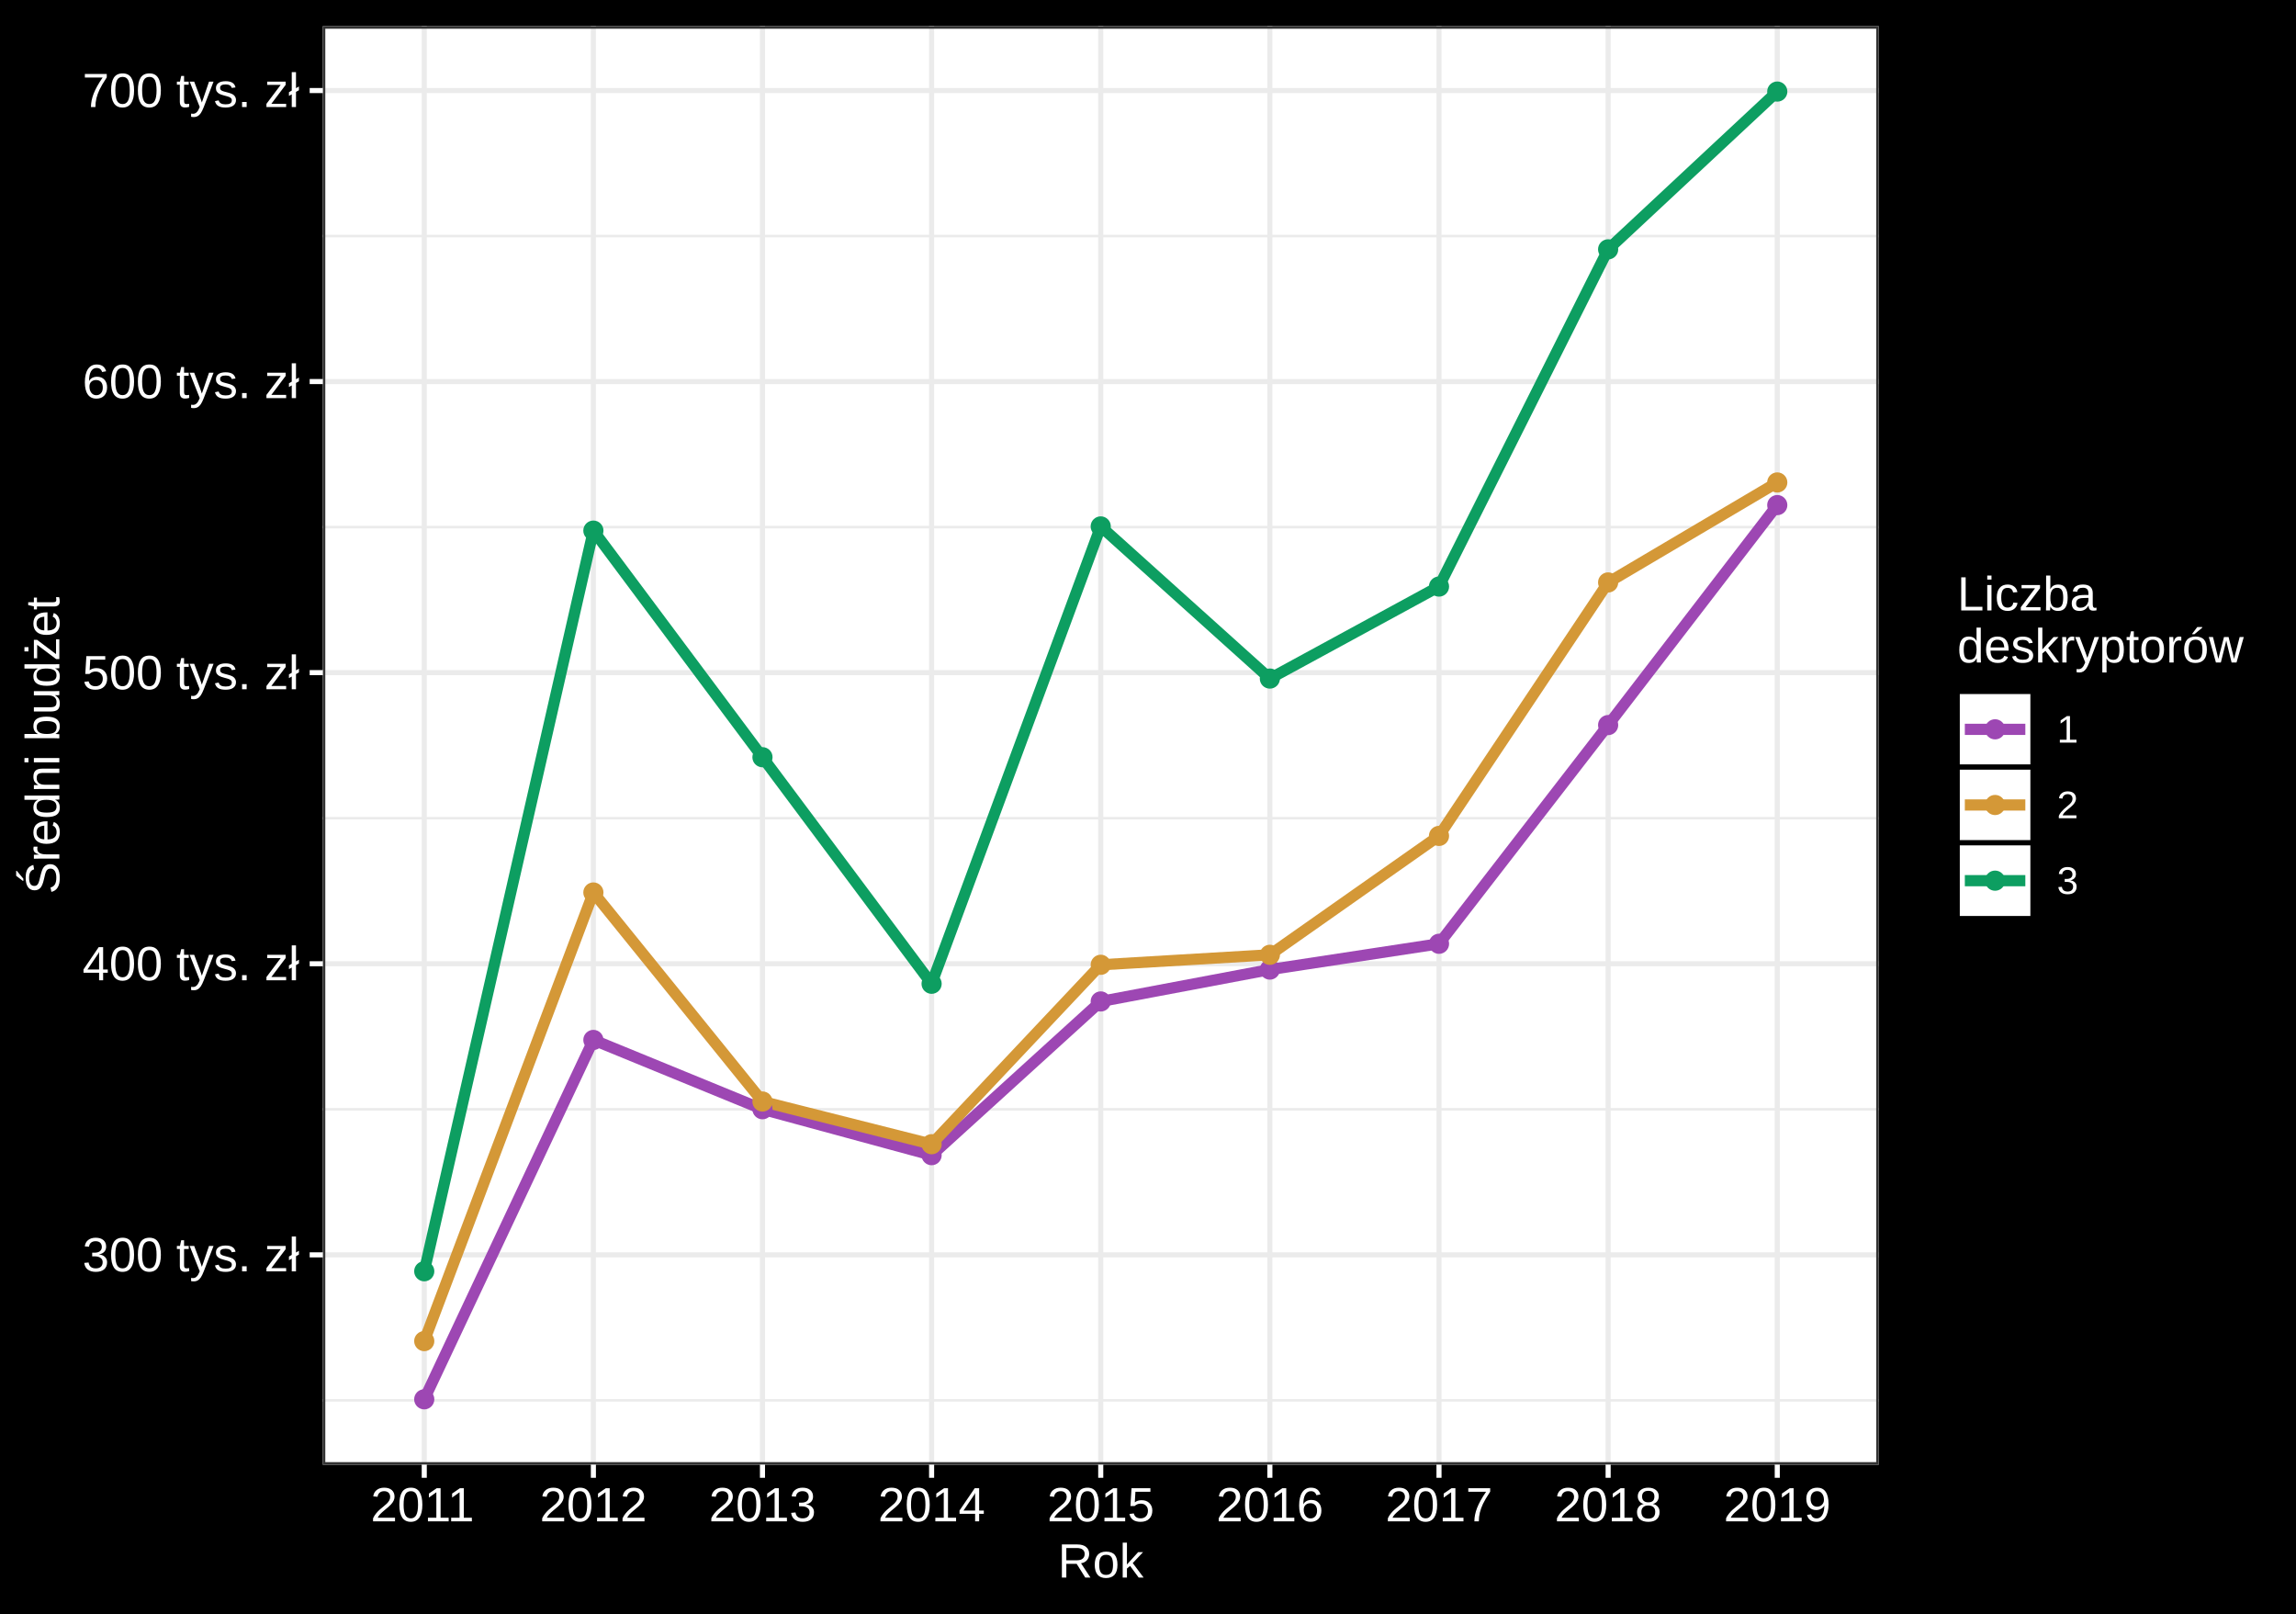
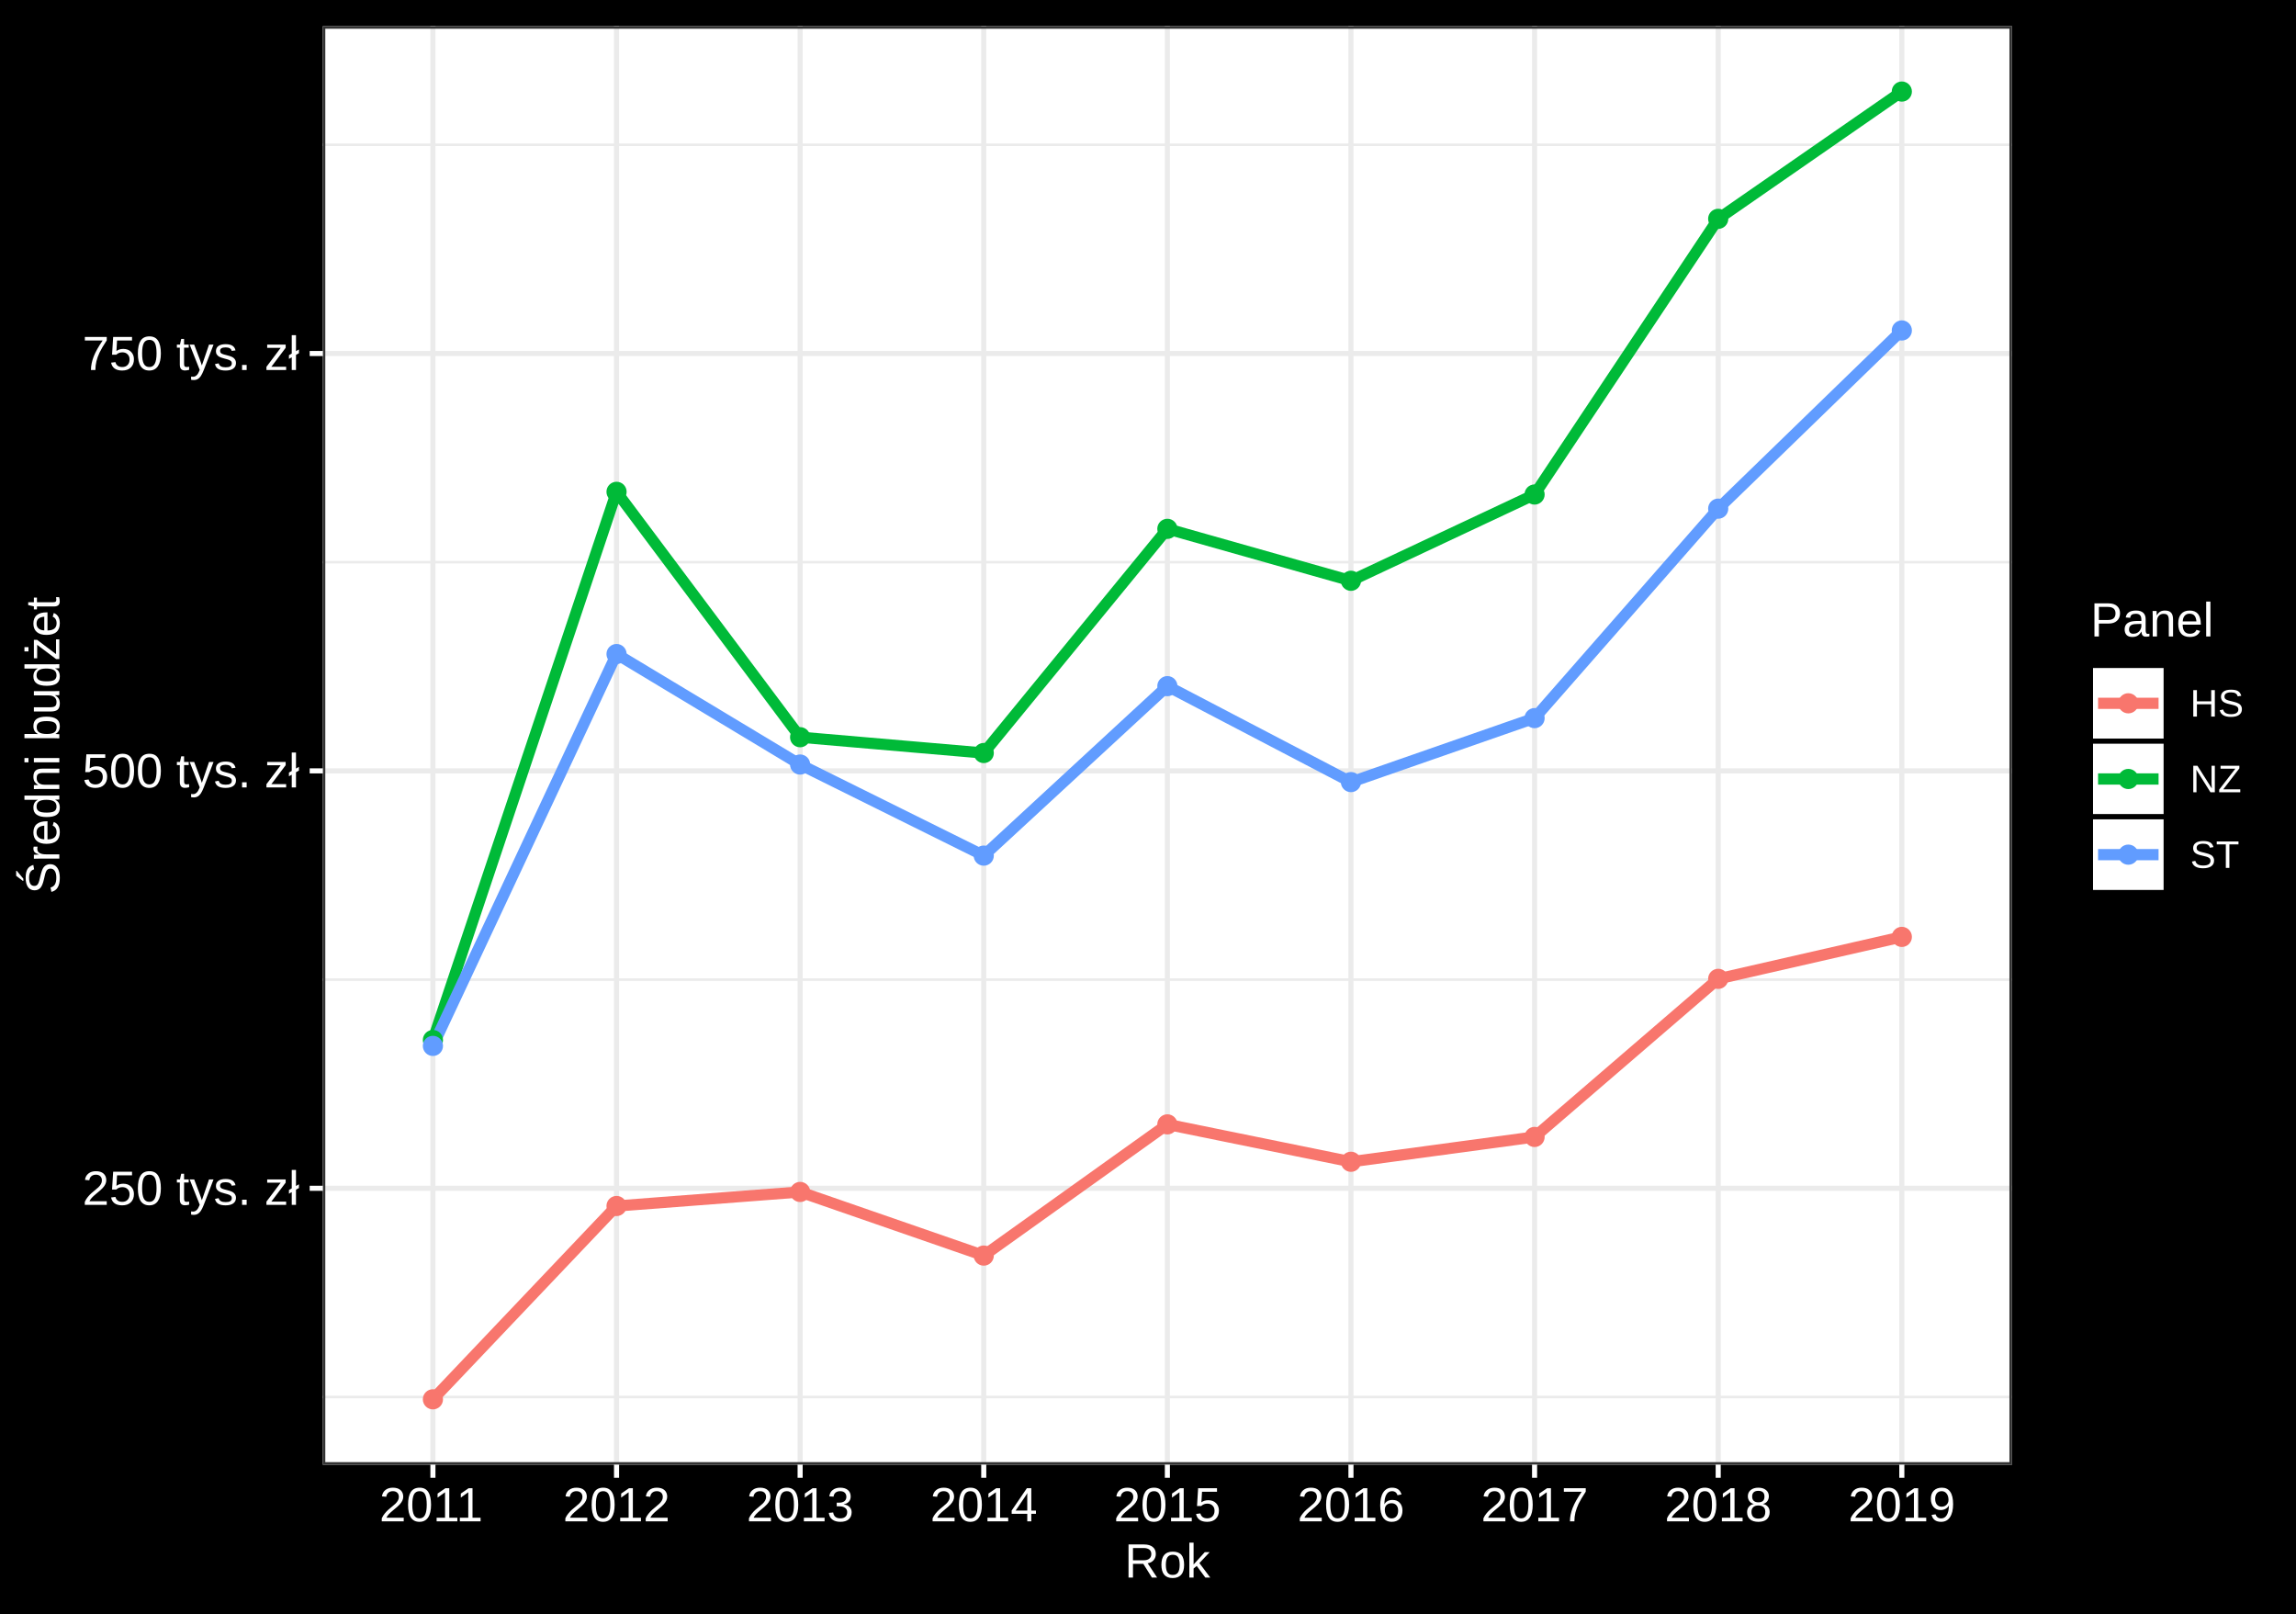
<svg xmlns="http://www.w3.org/2000/svg" viewBox="0 0 524.41 368.50">
  <defs>
    <style type="text/css">
    line, polyline, polygon, path, rect, circle {
      fill: none;
      stroke: #000000;
      stroke-linecap: round;
      stroke-linejoin: round;
      stroke-miterlimit: 10.00;
    }
  </style>
  </defs>
  <rect width="100%" height="100%" style="stroke: none; fill: #FFFFFF;" />
  <rect x="0.00" y="0.00" width="524.41" height="368.50" style="stroke-width: 1.16; fill: #000000;" />
  <defs>
-     <clipPath id="cpNzMuNzJ8NDI5LjExfDMzNC40Nnw1Ljk4">
-       <rect x="73.72" y="5.98" width="355.39" height="328.48" />
+     <clipPath id="cpNzMuNzJ8NDU5LjU0fDMzNC40Nnw1Ljk4">
+       <rect x="73.72" y="5.98" width="385.82" height="328.48" />
    </clipPath>
  </defs>
-   <rect x="73.72" y="5.98" width="355.39" height="328.48" style="stroke-width: 1.16; stroke: none; fill: #FFFFFF;" clip-path="url(#cpNzMuNzJ8NDI5LjExfDMzNC40Nnw1Ljk4)" />
-   <polyline points="73.72,319.77 429.11,319.77 " style="stroke-width: 0.58; stroke: #EBEBEB; stroke-linecap: butt;" clip-path="url(#cpNzMuNzJ8NDI5LjExfDMzNC40Nnw1Ljk4)" />
-   <polyline points="73.72,253.30 429.11,253.30 " style="stroke-width: 0.58; stroke: #EBEBEB; stroke-linecap: butt;" clip-path="url(#cpNzMuNzJ8NDI5LjExfDMzNC40Nnw1Ljk4)" />
-   <polyline points="73.72,186.84 429.11,186.84 " style="stroke-width: 0.58; stroke: #EBEBEB; stroke-linecap: butt;" clip-path="url(#cpNzMuNzJ8NDI5LjExfDMzNC40Nnw1Ljk4)" />
-   <polyline points="73.72,120.37 429.11,120.37 " style="stroke-width: 0.58; stroke: #EBEBEB; stroke-linecap: butt;" clip-path="url(#cpNzMuNzJ8NDI5LjExfDMzNC40Nnw1Ljk4)" />
-   <polyline points="73.72,53.90 429.11,53.90 " style="stroke-width: 0.58; stroke: #EBEBEB; stroke-linecap: butt;" clip-path="url(#cpNzMuNzJ8NDI5LjExfDMzNC40Nnw1Ljk4)" />
-   <polyline points="73.72,286.54 429.11,286.54 " style="stroke-width: 1.16; stroke: #EBEBEB; stroke-linecap: butt;" clip-path="url(#cpNzMuNzJ8NDI5LjExfDMzNC40Nnw1Ljk4)" />
-   <polyline points="73.72,220.07 429.11,220.07 " style="stroke-width: 1.16; stroke: #EBEBEB; stroke-linecap: butt;" clip-path="url(#cpNzMuNzJ8NDI5LjExfDMzNC40Nnw1Ljk4)" />
-   <polyline points="73.72,153.60 429.11,153.60 " style="stroke-width: 1.16; stroke: #EBEBEB; stroke-linecap: butt;" clip-path="url(#cpNzMuNzJ8NDI5LjExfDMzNC40Nnw1Ljk4)" />
-   <polyline points="73.72,87.13 429.11,87.13 " style="stroke-width: 1.16; stroke: #EBEBEB; stroke-linecap: butt;" clip-path="url(#cpNzMuNzJ8NDI5LjExfDMzNC40Nnw1Ljk4)" />
-   <polyline points="73.72,20.67 429.11,20.67 " style="stroke-width: 1.16; stroke: #EBEBEB; stroke-linecap: butt;" clip-path="url(#cpNzMuNzJ8NDI5LjExfDMzNC40Nnw1Ljk4)" />
-   <polyline points="96.90,334.46 96.90,5.98 " style="stroke-width: 1.16; stroke: #EBEBEB; stroke-linecap: butt;" clip-path="url(#cpNzMuNzJ8NDI5LjExfDMzNC40Nnw1Ljk4)" />
-   <polyline points="135.53,334.46 135.53,5.98 " style="stroke-width: 1.16; stroke: #EBEBEB; stroke-linecap: butt;" clip-path="url(#cpNzMuNzJ8NDI5LjExfDMzNC40Nnw1Ljk4)" />
-   <polyline points="174.15,334.46 174.15,5.98 " style="stroke-width: 1.16; stroke: #EBEBEB; stroke-linecap: butt;" clip-path="url(#cpNzMuNzJ8NDI5LjExfDMzNC40Nnw1Ljk4)" />
-   <polyline points="212.78,334.46 212.78,5.98 " style="stroke-width: 1.16; stroke: #EBEBEB; stroke-linecap: butt;" clip-path="url(#cpNzMuNzJ8NDI5LjExfDMzNC40Nnw1Ljk4)" />
-   <polyline points="251.41,334.46 251.41,5.98 " style="stroke-width: 1.16; stroke: #EBEBEB; stroke-linecap: butt;" clip-path="url(#cpNzMuNzJ8NDI5LjExfDMzNC40Nnw1Ljk4)" />
-   <polyline points="290.04,334.46 290.04,5.98 " style="stroke-width: 1.16; stroke: #EBEBEB; stroke-linecap: butt;" clip-path="url(#cpNzMuNzJ8NDI5LjExfDMzNC40Nnw1Ljk4)" />
-   <polyline points="328.67,334.46 328.67,5.98 " style="stroke-width: 1.16; stroke: #EBEBEB; stroke-linecap: butt;" clip-path="url(#cpNzMuNzJ8NDI5LjExfDMzNC40Nnw1Ljk4)" />
-   <polyline points="367.30,334.46 367.30,5.98 " style="stroke-width: 1.16; stroke: #EBEBEB; stroke-linecap: butt;" clip-path="url(#cpNzMuNzJ8NDI5LjExfDMzNC40Nnw1Ljk4)" />
-   <polyline points="405.93,334.46 405.93,5.98 " style="stroke-width: 1.16; stroke: #EBEBEB; stroke-linecap: butt;" clip-path="url(#cpNzMuNzJ8NDI5LjExfDMzNC40Nnw1Ljk4)" />
-   <polyline points="96.90,319.53 135.53,237.47 174.15,253.29 212.78,263.78 251.41,228.68 290.04,221.40 328.67,215.51 367.30,165.57 405.93,115.34 " style="stroke-width: 2.56; stroke: #9D47B3; stroke-linecap: butt;" clip-path="url(#cpNzMuNzJ8NDI5LjExfDMzNC40Nnw1Ljk4)" />
-   <polyline points="96.90,306.24 135.53,203.80 174.15,251.53 212.78,261.28 251.41,220.31 290.04,218.03 328.67,190.88 367.30,133.00 405.93,110.17 " style="stroke-width: 2.56; stroke: #D49837; stroke-linecap: butt;" clip-path="url(#cpNzMuNzJ8NDI5LjExfDMzNC40Nnw1Ljk4)" />
-   <polyline points="96.90,290.29 135.53,121.17 174.15,172.91 212.78,224.64 251.41,120.21 290.04,154.95 328.67,133.94 367.30,56.94 405.93,20.91 " style="stroke-width: 2.56; stroke: #0D9E61; stroke-linecap: butt;" clip-path="url(#cpNzMuNzJ8NDI5LjExfDMzNC40Nnw1Ljk4)" />
-   <circle cx="96.90" cy="319.53" r="1.95" style="stroke-width: 0.71; stroke: #9D47B3; fill: #9D47B3;" clip-path="url(#cpNzMuNzJ8NDI5LjExfDMzNC40Nnw1Ljk4)" />
-   <circle cx="96.90" cy="306.24" r="1.95" style="stroke-width: 0.71; stroke: #D49837; fill: #D49837;" clip-path="url(#cpNzMuNzJ8NDI5LjExfDMzNC40Nnw1Ljk4)" />
-   <circle cx="96.90" cy="290.29" r="1.95" style="stroke-width: 0.71; stroke: #0D9E61; fill: #0D9E61;" clip-path="url(#cpNzMuNzJ8NDI5LjExfDMzNC40Nnw1Ljk4)" />
-   <circle cx="135.53" cy="237.47" r="1.95" style="stroke-width: 0.71; stroke: #9D47B3; fill: #9D47B3;" clip-path="url(#cpNzMuNzJ8NDI5LjExfDMzNC40Nnw1Ljk4)" />
-   <circle cx="135.53" cy="203.80" r="1.95" style="stroke-width: 0.71; stroke: #D49837; fill: #D49837;" clip-path="url(#cpNzMuNzJ8NDI5LjExfDMzNC40Nnw1Ljk4)" />
-   <circle cx="135.53" cy="121.17" r="1.95" style="stroke-width: 0.71; stroke: #0D9E61; fill: #0D9E61;" clip-path="url(#cpNzMuNzJ8NDI5LjExfDMzNC40Nnw1Ljk4)" />
-   <circle cx="174.15" cy="253.29" r="1.95" style="stroke-width: 0.71; stroke: #9D47B3; fill: #9D47B3;" clip-path="url(#cpNzMuNzJ8NDI5LjExfDMzNC40Nnw1Ljk4)" />
-   <circle cx="174.15" cy="251.53" r="1.95" style="stroke-width: 0.71; stroke: #D49837; fill: #D49837;" clip-path="url(#cpNzMuNzJ8NDI5LjExfDMzNC40Nnw1Ljk4)" />
-   <circle cx="174.15" cy="172.91" r="1.95" style="stroke-width: 0.71; stroke: #0D9E61; fill: #0D9E61;" clip-path="url(#cpNzMuNzJ8NDI5LjExfDMzNC40Nnw1Ljk4)" />
-   <circle cx="212.78" cy="263.78" r="1.95" style="stroke-width: 0.71; stroke: #9D47B3; fill: #9D47B3;" clip-path="url(#cpNzMuNzJ8NDI5LjExfDMzNC40Nnw1Ljk4)" />
-   <circle cx="212.78" cy="261.28" r="1.95" style="stroke-width: 0.71; stroke: #D49837; fill: #D49837;" clip-path="url(#cpNzMuNzJ8NDI5LjExfDMzNC40Nnw1Ljk4)" />
-   <circle cx="212.78" cy="224.64" r="1.95" style="stroke-width: 0.71; stroke: #0D9E61; fill: #0D9E61;" clip-path="url(#cpNzMuNzJ8NDI5LjExfDMzNC40Nnw1Ljk4)" />
-   <circle cx="251.41" cy="228.68" r="1.95" style="stroke-width: 0.71; stroke: #9D47B3; fill: #9D47B3;" clip-path="url(#cpNzMuNzJ8NDI5LjExfDMzNC40Nnw1Ljk4)" />
-   <circle cx="251.41" cy="220.31" r="1.95" style="stroke-width: 0.71; stroke: #D49837; fill: #D49837;" clip-path="url(#cpNzMuNzJ8NDI5LjExfDMzNC40Nnw1Ljk4)" />
-   <circle cx="251.41" cy="120.21" r="1.95" style="stroke-width: 0.71; stroke: #0D9E61; fill: #0D9E61;" clip-path="url(#cpNzMuNzJ8NDI5LjExfDMzNC40Nnw1Ljk4)" />
-   <circle cx="290.04" cy="221.40" r="1.95" style="stroke-width: 0.71; stroke: #9D47B3; fill: #9D47B3;" clip-path="url(#cpNzMuNzJ8NDI5LjExfDMzNC40Nnw1Ljk4)" />
-   <circle cx="290.04" cy="218.03" r="1.95" style="stroke-width: 0.71; stroke: #D49837; fill: #D49837;" clip-path="url(#cpNzMuNzJ8NDI5LjExfDMzNC40Nnw1Ljk4)" />
-   <circle cx="290.04" cy="154.95" r="1.95" style="stroke-width: 0.71; stroke: #0D9E61; fill: #0D9E61;" clip-path="url(#cpNzMuNzJ8NDI5LjExfDMzNC40Nnw1Ljk4)" />
-   <circle cx="328.67" cy="215.51" r="1.95" style="stroke-width: 0.71; stroke: #9D47B3; fill: #9D47B3;" clip-path="url(#cpNzMuNzJ8NDI5LjExfDMzNC40Nnw1Ljk4)" />
-   <circle cx="328.67" cy="190.88" r="1.95" style="stroke-width: 0.71; stroke: #D49837; fill: #D49837;" clip-path="url(#cpNzMuNzJ8NDI5LjExfDMzNC40Nnw1Ljk4)" />
-   <circle cx="328.67" cy="133.94" r="1.95" style="stroke-width: 0.71; stroke: #0D9E61; fill: #0D9E61;" clip-path="url(#cpNzMuNzJ8NDI5LjExfDMzNC40Nnw1Ljk4)" />
-   <circle cx="367.30" cy="165.57" r="1.95" style="stroke-width: 0.71; stroke: #9D47B3; fill: #9D47B3;" clip-path="url(#cpNzMuNzJ8NDI5LjExfDMzNC40Nnw1Ljk4)" />
-   <circle cx="367.30" cy="133.00" r="1.95" style="stroke-width: 0.71; stroke: #D49837; fill: #D49837;" clip-path="url(#cpNzMuNzJ8NDI5LjExfDMzNC40Nnw1Ljk4)" />
-   <circle cx="367.30" cy="56.94" r="1.95" style="stroke-width: 0.71; stroke: #0D9E61; fill: #0D9E61;" clip-path="url(#cpNzMuNzJ8NDI5LjExfDMzNC40Nnw1Ljk4)" />
-   <circle cx="405.93" cy="115.34" r="1.95" style="stroke-width: 0.71; stroke: #9D47B3; fill: #9D47B3;" clip-path="url(#cpNzMuNzJ8NDI5LjExfDMzNC40Nnw1Ljk4)" />
-   <circle cx="405.93" cy="110.17" r="1.95" style="stroke-width: 0.71; stroke: #D49837; fill: #D49837;" clip-path="url(#cpNzMuNzJ8NDI5LjExfDMzNC40Nnw1Ljk4)" />
-   <circle cx="405.93" cy="20.91" r="1.95" style="stroke-width: 0.71; stroke: #0D9E61; fill: #0D9E61;" clip-path="url(#cpNzMuNzJ8NDI5LjExfDMzNC40Nnw1Ljk4)" />
-   <rect x="73.72" y="5.98" width="355.39" height="328.48" style="stroke-width: 1.16; stroke: #333333;" clip-path="url(#cpNzMuNzJ8NDI5LjExfDMzNC40Nnw1Ljk4)" />
+   <rect x="73.72" y="5.98" width="385.82" height="328.48" style="stroke-width: 1.16; stroke: none; fill: #FFFFFF;" clip-path="url(#cpNzMuNzJ8NDU5LjU0fDMzNC40Nnw1Ljk4)" />
+   <polyline points="73.72,319.00 459.54,319.00 " style="stroke-width: 0.58; stroke: #EBEBEB; stroke-linecap: butt;" clip-path="url(#cpNzMuNzJ8NDU5LjU0fDMzNC40Nnw1Ljk4)" />
+   <polyline points="73.72,223.69 459.54,223.69 " style="stroke-width: 0.58; stroke: #EBEBEB; stroke-linecap: butt;" clip-path="url(#cpNzMuNzJ8NDU5LjU0fDMzNC40Nnw1Ljk4)" />
+   <polyline points="73.72,128.37 459.54,128.37 " style="stroke-width: 0.58; stroke: #EBEBEB; stroke-linecap: butt;" clip-path="url(#cpNzMuNzJ8NDU5LjU0fDMzNC40Nnw1Ljk4)" />
+   <polyline points="73.72,33.06 459.54,33.06 " style="stroke-width: 0.58; stroke: #EBEBEB; stroke-linecap: butt;" clip-path="url(#cpNzMuNzJ8NDU5LjU0fDMzNC40Nnw1Ljk4)" />
+   <polyline points="73.72,271.34 459.54,271.34 " style="stroke-width: 1.16; stroke: #EBEBEB; stroke-linecap: butt;" clip-path="url(#cpNzMuNzJ8NDU5LjU0fDMzNC40Nnw1Ljk4)" />
+   <polyline points="73.72,176.03 459.54,176.03 " style="stroke-width: 1.16; stroke: #EBEBEB; stroke-linecap: butt;" clip-path="url(#cpNzMuNzJ8NDU5LjU0fDMzNC40Nnw1Ljk4)" />
+   <polyline points="73.72,80.72 459.54,80.72 " style="stroke-width: 1.16; stroke: #EBEBEB; stroke-linecap: butt;" clip-path="url(#cpNzMuNzJ8NDU5LjU0fDMzNC40Nnw1Ljk4)" />
+   <polyline points="98.88,334.46 98.88,5.98 " style="stroke-width: 1.16; stroke: #EBEBEB; stroke-linecap: butt;" clip-path="url(#cpNzMuNzJ8NDU5LjU0fDMzNC40Nnw1Ljk4)" />
+   <polyline points="140.82,334.46 140.82,5.98 " style="stroke-width: 1.16; stroke: #EBEBEB; stroke-linecap: butt;" clip-path="url(#cpNzMuNzJ8NDU5LjU0fDMzNC40Nnw1Ljk4)" />
+   <polyline points="182.75,334.46 182.75,5.98 " style="stroke-width: 1.16; stroke: #EBEBEB; stroke-linecap: butt;" clip-path="url(#cpNzMuNzJ8NDU5LjU0fDMzNC40Nnw1Ljk4)" />
+   <polyline points="224.69,334.46 224.69,5.98 " style="stroke-width: 1.16; stroke: #EBEBEB; stroke-linecap: butt;" clip-path="url(#cpNzMuNzJ8NDU5LjU0fDMzNC40Nnw1Ljk4)" />
+   <polyline points="266.63,334.46 266.63,5.98 " style="stroke-width: 1.16; stroke: #EBEBEB; stroke-linecap: butt;" clip-path="url(#cpNzMuNzJ8NDU5LjU0fDMzNC40Nnw1Ljk4)" />
+   <polyline points="308.56,334.46 308.56,5.98 " style="stroke-width: 1.16; stroke: #EBEBEB; stroke-linecap: butt;" clip-path="url(#cpNzMuNzJ8NDU5LjU0fDMzNC40Nnw1Ljk4)" />
+   <polyline points="350.50,334.46 350.50,5.98 " style="stroke-width: 1.16; stroke: #EBEBEB; stroke-linecap: butt;" clip-path="url(#cpNzMuNzJ8NDU5LjU0fDMzNC40Nnw1Ljk4)" />
+   <polyline points="392.44,334.46 392.44,5.98 " style="stroke-width: 1.16; stroke: #EBEBEB; stroke-linecap: butt;" clip-path="url(#cpNzMuNzJ8NDU5LjU0fDMzNC40Nnw1Ljk4)" />
+   <polyline points="434.38,334.46 434.38,5.98 " style="stroke-width: 1.16; stroke: #EBEBEB; stroke-linecap: butt;" clip-path="url(#cpNzMuNzJ8NDU5LjU0fDMzNC40Nnw1Ljk4)" />
+   <polyline points="98.88,319.53 140.82,275.39 182.75,272.18 224.69,286.71 266.63,256.75 308.56,265.29 350.50,259.62 392.44,223.52 434.38,213.94 " style="stroke-width: 2.56; stroke: #F8766D; stroke-linecap: butt;" clip-path="url(#cpNzMuNzJ8NDU5LjU0fDMzNC40Nnw1Ljk4)" />
+   <polyline points="98.88,237.49 140.82,112.31 182.75,168.34 224.69,171.95 266.63,120.76 308.56,132.62 350.50,112.92 392.44,49.97 434.38,20.91 " style="stroke-width: 2.56; stroke: #00BA38; stroke-linecap: butt;" clip-path="url(#cpNzMuNzJ8NDU5LjU0fDMzNC40Nnw1Ljk4)" />
+   <polyline points="98.88,238.83 140.82,149.35 182.75,174.58 224.69,195.38 266.63,156.68 308.56,178.59 350.50,163.98 392.44,116.15 434.38,75.46 " style="stroke-width: 2.56; stroke: #619CFF; stroke-linecap: butt;" clip-path="url(#cpNzMuNzJ8NDU5LjU0fDMzNC40Nnw1Ljk4)" />
+   <circle cx="98.88" cy="319.53" r="1.95" style="stroke-width: 0.71; stroke: #F8766D; fill: #F8766D;" clip-path="url(#cpNzMuNzJ8NDU5LjU0fDMzNC40Nnw1Ljk4)" />
+   <circle cx="140.82" cy="275.39" r="1.95" style="stroke-width: 0.71; stroke: #F8766D; fill: #F8766D;" clip-path="url(#cpNzMuNzJ8NDU5LjU0fDMzNC40Nnw1Ljk4)" />
+   <circle cx="182.75" cy="272.18" r="1.95" style="stroke-width: 0.71; stroke: #F8766D; fill: #F8766D;" clip-path="url(#cpNzMuNzJ8NDU5LjU0fDMzNC40Nnw1Ljk4)" />
+   <circle cx="224.69" cy="286.71" r="1.95" style="stroke-width: 0.71; stroke: #F8766D; fill: #F8766D;" clip-path="url(#cpNzMuNzJ8NDU5LjU0fDMzNC40Nnw1Ljk4)" />
+   <circle cx="266.63" cy="256.75" r="1.95" style="stroke-width: 0.71; stroke: #F8766D; fill: #F8766D;" clip-path="url(#cpNzMuNzJ8NDU5LjU0fDMzNC40Nnw1Ljk4)" />
+   <circle cx="308.56" cy="265.29" r="1.95" style="stroke-width: 0.71; stroke: #F8766D; fill: #F8766D;" clip-path="url(#cpNzMuNzJ8NDU5LjU0fDMzNC40Nnw1Ljk4)" />
+   <circle cx="350.50" cy="259.62" r="1.95" style="stroke-width: 0.71; stroke: #F8766D; fill: #F8766D;" clip-path="url(#cpNzMuNzJ8NDU5LjU0fDMzNC40Nnw1Ljk4)" />
+   <circle cx="392.44" cy="223.52" r="1.95" style="stroke-width: 0.71; stroke: #F8766D; fill: #F8766D;" clip-path="url(#cpNzMuNzJ8NDU5LjU0fDMzNC40Nnw1Ljk4)" />
+   <circle cx="434.38" cy="213.94" r="1.95" style="stroke-width: 0.71; stroke: #F8766D; fill: #F8766D;" clip-path="url(#cpNzMuNzJ8NDU5LjU0fDMzNC40Nnw1Ljk4)" />
+   <circle cx="98.88" cy="237.49" r="1.95" style="stroke-width: 0.71; stroke: #00BA38; fill: #00BA38;" clip-path="url(#cpNzMuNzJ8NDU5LjU0fDMzNC40Nnw1Ljk4)" />
+   <circle cx="140.82" cy="112.31" r="1.95" style="stroke-width: 0.71; stroke: #00BA38; fill: #00BA38;" clip-path="url(#cpNzMuNzJ8NDU5LjU0fDMzNC40Nnw1Ljk4)" />
+   <circle cx="182.75" cy="168.34" r="1.95" style="stroke-width: 0.71; stroke: #00BA38; fill: #00BA38;" clip-path="url(#cpNzMuNzJ8NDU5LjU0fDMzNC40Nnw1Ljk4)" />
+   <circle cx="224.69" cy="171.95" r="1.95" style="stroke-width: 0.71; stroke: #00BA38; fill: #00BA38;" clip-path="url(#cpNzMuNzJ8NDU5LjU0fDMzNC40Nnw1Ljk4)" />
+   <circle cx="266.63" cy="120.76" r="1.95" style="stroke-width: 0.71; stroke: #00BA38; fill: #00BA38;" clip-path="url(#cpNzMuNzJ8NDU5LjU0fDMzNC40Nnw1Ljk4)" />
+   <circle cx="308.56" cy="132.62" r="1.95" style="stroke-width: 0.71; stroke: #00BA38; fill: #00BA38;" clip-path="url(#cpNzMuNzJ8NDU5LjU0fDMzNC40Nnw1Ljk4)" />
+   <circle cx="350.50" cy="112.92" r="1.95" style="stroke-width: 0.71; stroke: #00BA38; fill: #00BA38;" clip-path="url(#cpNzMuNzJ8NDU5LjU0fDMzNC40Nnw1Ljk4)" />
+   <circle cx="392.44" cy="49.97" r="1.95" style="stroke-width: 0.71; stroke: #00BA38; fill: #00BA38;" clip-path="url(#cpNzMuNzJ8NDU5LjU0fDMzNC40Nnw1Ljk4)" />
+   <circle cx="434.38" cy="20.91" r="1.95" style="stroke-width: 0.71; stroke: #00BA38; fill: #00BA38;" clip-path="url(#cpNzMuNzJ8NDU5LjU0fDMzNC40Nnw1Ljk4)" />
+   <circle cx="98.88" cy="238.83" r="1.95" style="stroke-width: 0.71; stroke: #619CFF; fill: #619CFF;" clip-path="url(#cpNzMuNzJ8NDU5LjU0fDMzNC40Nnw1Ljk4)" />
+   <circle cx="140.82" cy="149.35" r="1.95" style="stroke-width: 0.71; stroke: #619CFF; fill: #619CFF;" clip-path="url(#cpNzMuNzJ8NDU5LjU0fDMzNC40Nnw1Ljk4)" />
+   <circle cx="182.75" cy="174.58" r="1.95" style="stroke-width: 0.71; stroke: #619CFF; fill: #619CFF;" clip-path="url(#cpNzMuNzJ8NDU5LjU0fDMzNC40Nnw1Ljk4)" />
+   <circle cx="224.69" cy="195.38" r="1.95" style="stroke-width: 0.71; stroke: #619CFF; fill: #619CFF;" clip-path="url(#cpNzMuNzJ8NDU5LjU0fDMzNC40Nnw1Ljk4)" />
+   <circle cx="266.63" cy="156.68" r="1.95" style="stroke-width: 0.71; stroke: #619CFF; fill: #619CFF;" clip-path="url(#cpNzMuNzJ8NDU5LjU0fDMzNC40Nnw1Ljk4)" />
+   <circle cx="308.56" cy="178.59" r="1.95" style="stroke-width: 0.71; stroke: #619CFF; fill: #619CFF;" clip-path="url(#cpNzMuNzJ8NDU5LjU0fDMzNC40Nnw1Ljk4)" />
+   <circle cx="350.50" cy="163.98" r="1.95" style="stroke-width: 0.71; stroke: #619CFF; fill: #619CFF;" clip-path="url(#cpNzMuNzJ8NDU5LjU0fDMzNC40Nnw1Ljk4)" />
+   <circle cx="392.44" cy="116.15" r="1.95" style="stroke-width: 0.71; stroke: #619CFF; fill: #619CFF;" clip-path="url(#cpNzMuNzJ8NDU5LjU0fDMzNC40Nnw1Ljk4)" />
+   <circle cx="434.38" cy="75.46" r="1.95" style="stroke-width: 0.71; stroke: #619CFF; fill: #619CFF;" clip-path="url(#cpNzMuNzJ8NDU5LjU0fDMzNC40Nnw1Ljk4)" />
+   <rect x="73.72" y="5.98" width="385.82" height="328.48" style="stroke-width: 1.16; stroke: #333333;" clip-path="url(#cpNzMuNzJ8NDU5LjU0fDMzNC40Nnw1Ljk4)" />
  <defs>
    <clipPath id="cpMC4wMHw1MjQuNDF8MzY4LjUwfDAuMDA=">
      <rect x="0.00" y="0.00" width="524.41" height="368.50" />
    </clipPath>
  </defs>
  <g clip-path="url(#cpMC4wMHw1MjQuNDF8MzY4LjUwfDAuMDA=)">
-     <text x="18.82" y="290.32" style="font-size: 11.00px; fill: #FFFFFF; font-family: Liberation Sans;" textLength="49.52px" lengthAdjust="spacingAndGlyphs">300 tys. zł</text>
+     <text x="18.82" y="275.13" style="font-size: 11.00px; fill: #FFFFFF; font-family: Liberation Sans;" textLength="49.52px" lengthAdjust="spacingAndGlyphs">250 tys. zł</text>
  </g>
  <g clip-path="url(#cpMC4wMHw1MjQuNDF8MzY4LjUwfDAuMDA=)">
-     <text x="18.82" y="223.85" style="font-size: 11.00px; fill: #FFFFFF; font-family: Liberation Sans;" textLength="49.52px" lengthAdjust="spacingAndGlyphs">400 tys. zł</text>
+     <text x="18.82" y="179.81" style="font-size: 11.00px; fill: #FFFFFF; font-family: Liberation Sans;" textLength="49.52px" lengthAdjust="spacingAndGlyphs">500 tys. zł</text>
  </g>
  <g clip-path="url(#cpMC4wMHw1MjQuNDF8MzY4LjUwfDAuMDA=)">
-     <text x="18.82" y="157.39" style="font-size: 11.00px; fill: #FFFFFF; font-family: Liberation Sans;" textLength="49.52px" lengthAdjust="spacingAndGlyphs">500 tys. zł</text>
+     <text x="18.82" y="84.50" style="font-size: 11.00px; fill: #FFFFFF; font-family: Liberation Sans;" textLength="49.52px" lengthAdjust="spacingAndGlyphs">750 tys. zł</text>
+   </g>
+   <polyline points="70.73,271.34 73.72,271.34 " style="stroke-width: 1.16; stroke: #FFFFFF; stroke-linecap: butt;" clip-path="url(#cpMC4wMHw1MjQuNDF8MzY4LjUwfDAuMDA=)" />
+   <polyline points="70.73,176.03 73.72,176.03 " style="stroke-width: 1.16; stroke: #FFFFFF; stroke-linecap: butt;" clip-path="url(#cpMC4wMHw1MjQuNDF8MzY4LjUwfDAuMDA=)" />
+   <polyline points="70.73,80.72 73.72,80.72 " style="stroke-width: 1.16; stroke: #FFFFFF; stroke-linecap: butt;" clip-path="url(#cpMC4wMHw1MjQuNDF8MzY4LjUwfDAuMDA=)" />
+   <polyline points="98.88,337.45 98.88,334.46 " style="stroke-width: 1.16; stroke: #FFFFFF; stroke-linecap: butt;" clip-path="url(#cpMC4wMHw1MjQuNDF8MzY4LjUwfDAuMDA=)" />
+   <polyline points="140.82,337.45 140.82,334.46 " style="stroke-width: 1.16; stroke: #FFFFFF; stroke-linecap: butt;" clip-path="url(#cpMC4wMHw1MjQuNDF8MzY4LjUwfDAuMDA=)" />
+   <polyline points="182.75,337.45 182.75,334.46 " style="stroke-width: 1.16; stroke: #FFFFFF; stroke-linecap: butt;" clip-path="url(#cpMC4wMHw1MjQuNDF8MzY4LjUwfDAuMDA=)" />
+   <polyline points="224.69,337.45 224.69,334.46 " style="stroke-width: 1.16; stroke: #FFFFFF; stroke-linecap: butt;" clip-path="url(#cpMC4wMHw1MjQuNDF8MzY4LjUwfDAuMDA=)" />
+   <polyline points="266.63,337.45 266.63,334.46 " style="stroke-width: 1.16; stroke: #FFFFFF; stroke-linecap: butt;" clip-path="url(#cpMC4wMHw1MjQuNDF8MzY4LjUwfDAuMDA=)" />
+   <polyline points="308.56,337.45 308.56,334.46 " style="stroke-width: 1.16; stroke: #FFFFFF; stroke-linecap: butt;" clip-path="url(#cpMC4wMHw1MjQuNDF8MzY4LjUwfDAuMDA=)" />
+   <polyline points="350.50,337.45 350.50,334.46 " style="stroke-width: 1.16; stroke: #FFFFFF; stroke-linecap: butt;" clip-path="url(#cpMC4wMHw1MjQuNDF8MzY4LjUwfDAuMDA=)" />
+   <polyline points="392.44,337.45 392.44,334.46 " style="stroke-width: 1.16; stroke: #FFFFFF; stroke-linecap: butt;" clip-path="url(#cpMC4wMHw1MjQuNDF8MzY4LjUwfDAuMDA=)" />
+   <polyline points="434.38,337.45 434.38,334.46 " style="stroke-width: 1.16; stroke: #FFFFFF; stroke-linecap: butt;" clip-path="url(#cpMC4wMHw1MjQuNDF8MzY4LjUwfDAuMDA=)" />
+   <g clip-path="url(#cpMC4wMHw1MjQuNDF8MzY4LjUwfDAuMDA=)">
+     <text x="86.65" y="347.40" style="font-size: 11.00px; fill: #FFFFFF; font-family: Liberation Sans;" textLength="24.47px" lengthAdjust="spacingAndGlyphs">2011</text>
  </g>
  <g clip-path="url(#cpMC4wMHw1MjQuNDF8MzY4LjUwfDAuMDA=)">
-     <text x="18.82" y="90.92" style="font-size: 11.00px; fill: #FFFFFF; font-family: Liberation Sans;" textLength="49.52px" lengthAdjust="spacingAndGlyphs">600 tys. zł</text>
+     <text x="128.58" y="347.40" style="font-size: 11.00px; fill: #FFFFFF; font-family: Liberation Sans;" textLength="24.47px" lengthAdjust="spacingAndGlyphs">2012</text>
  </g>
  <g clip-path="url(#cpMC4wMHw1MjQuNDF8MzY4LjUwfDAuMDA=)">
-     <text x="18.82" y="24.45" style="font-size: 11.00px; fill: #FFFFFF; font-family: Liberation Sans;" textLength="49.52px" lengthAdjust="spacingAndGlyphs">700 tys. zł</text>
-   </g>
-   <polyline points="70.73,286.54 73.72,286.54 " style="stroke-width: 1.16; stroke: #FFFFFF; stroke-linecap: butt;" clip-path="url(#cpMC4wMHw1MjQuNDF8MzY4LjUwfDAuMDA=)" />
-   <polyline points="70.73,220.07 73.72,220.07 " style="stroke-width: 1.16; stroke: #FFFFFF; stroke-linecap: butt;" clip-path="url(#cpMC4wMHw1MjQuNDF8MzY4LjUwfDAuMDA=)" />
-   <polyline points="70.73,153.60 73.72,153.60 " style="stroke-width: 1.16; stroke: #FFFFFF; stroke-linecap: butt;" clip-path="url(#cpMC4wMHw1MjQuNDF8MzY4LjUwfDAuMDA=)" />
-   <polyline points="70.73,87.13 73.72,87.13 " style="stroke-width: 1.16; stroke: #FFFFFF; stroke-linecap: butt;" clip-path="url(#cpMC4wMHw1MjQuNDF8MzY4LjUwfDAuMDA=)" />
-   <polyline points="70.73,20.67 73.72,20.67 " style="stroke-width: 1.16; stroke: #FFFFFF; stroke-linecap: butt;" clip-path="url(#cpMC4wMHw1MjQuNDF8MzY4LjUwfDAuMDA=)" />
-   <polyline points="96.90,337.45 96.90,334.46 " style="stroke-width: 1.16; stroke: #FFFFFF; stroke-linecap: butt;" clip-path="url(#cpMC4wMHw1MjQuNDF8MzY4LjUwfDAuMDA=)" />
-   <polyline points="135.53,337.45 135.53,334.46 " style="stroke-width: 1.16; stroke: #FFFFFF; stroke-linecap: butt;" clip-path="url(#cpMC4wMHw1MjQuNDF8MzY4LjUwfDAuMDA=)" />
-   <polyline points="174.15,337.45 174.15,334.46 " style="stroke-width: 1.16; stroke: #FFFFFF; stroke-linecap: butt;" clip-path="url(#cpMC4wMHw1MjQuNDF8MzY4LjUwfDAuMDA=)" />
-   <polyline points="212.78,337.45 212.78,334.46 " style="stroke-width: 1.16; stroke: #FFFFFF; stroke-linecap: butt;" clip-path="url(#cpMC4wMHw1MjQuNDF8MzY4LjUwfDAuMDA=)" />
-   <polyline points="251.41,337.45 251.41,334.46 " style="stroke-width: 1.16; stroke: #FFFFFF; stroke-linecap: butt;" clip-path="url(#cpMC4wMHw1MjQuNDF8MzY4LjUwfDAuMDA=)" />
-   <polyline points="290.04,337.45 290.04,334.46 " style="stroke-width: 1.16; stroke: #FFFFFF; stroke-linecap: butt;" clip-path="url(#cpMC4wMHw1MjQuNDF8MzY4LjUwfDAuMDA=)" />
-   <polyline points="328.67,337.45 328.67,334.46 " style="stroke-width: 1.16; stroke: #FFFFFF; stroke-linecap: butt;" clip-path="url(#cpMC4wMHw1MjQuNDF8MzY4LjUwfDAuMDA=)" />
-   <polyline points="367.30,337.45 367.30,334.46 " style="stroke-width: 1.16; stroke: #FFFFFF; stroke-linecap: butt;" clip-path="url(#cpMC4wMHw1MjQuNDF8MzY4LjUwfDAuMDA=)" />
-   <polyline points="405.93,337.45 405.93,334.46 " style="stroke-width: 1.16; stroke: #FFFFFF; stroke-linecap: butt;" clip-path="url(#cpMC4wMHw1MjQuNDF8MzY4LjUwfDAuMDA=)" />
-   <g clip-path="url(#cpMC4wMHw1MjQuNDF8MzY4LjUwfDAuMDA=)">
-     <text x="84.66" y="347.40" style="font-size: 11.00px; fill: #FFFFFF; font-family: Liberation Sans;" textLength="24.47px" lengthAdjust="spacingAndGlyphs">2011</text>
+     <text x="170.52" y="347.40" style="font-size: 11.00px; fill: #FFFFFF; font-family: Liberation Sans;" textLength="24.47px" lengthAdjust="spacingAndGlyphs">2013</text>
  </g>
  <g clip-path="url(#cpMC4wMHw1MjQuNDF8MzY4LjUwfDAuMDA=)">
-     <text x="123.29" y="347.40" style="font-size: 11.00px; fill: #FFFFFF; font-family: Liberation Sans;" textLength="24.47px" lengthAdjust="spacingAndGlyphs">2012</text>
+     <text x="212.46" y="347.40" style="font-size: 11.00px; fill: #FFFFFF; font-family: Liberation Sans;" textLength="24.47px" lengthAdjust="spacingAndGlyphs">2014</text>
  </g>
  <g clip-path="url(#cpMC4wMHw1MjQuNDF8MzY4LjUwfDAuMDA=)">
-     <text x="161.92" y="347.40" style="font-size: 11.00px; fill: #FFFFFF; font-family: Liberation Sans;" textLength="24.47px" lengthAdjust="spacingAndGlyphs">2013</text>
+     <text x="254.39" y="347.40" style="font-size: 11.00px; fill: #FFFFFF; font-family: Liberation Sans;" textLength="24.47px" lengthAdjust="spacingAndGlyphs">2015</text>
  </g>
  <g clip-path="url(#cpMC4wMHw1MjQuNDF8MzY4LjUwfDAuMDA=)">
-     <text x="200.55" y="347.40" style="font-size: 11.00px; fill: #FFFFFF; font-family: Liberation Sans;" textLength="24.47px" lengthAdjust="spacingAndGlyphs">2014</text>
+     <text x="296.33" y="347.40" style="font-size: 11.00px; fill: #FFFFFF; font-family: Liberation Sans;" textLength="24.47px" lengthAdjust="spacingAndGlyphs">2016</text>
  </g>
  <g clip-path="url(#cpMC4wMHw1MjQuNDF8MzY4LjUwfDAuMDA=)">
-     <text x="239.18" y="347.40" style="font-size: 11.00px; fill: #FFFFFF; font-family: Liberation Sans;" textLength="24.47px" lengthAdjust="spacingAndGlyphs">2015</text>
+     <text x="338.27" y="347.40" style="font-size: 11.00px; fill: #FFFFFF; font-family: Liberation Sans;" textLength="24.47px" lengthAdjust="spacingAndGlyphs">2017</text>
  </g>
  <g clip-path="url(#cpMC4wMHw1MjQuNDF8MzY4LjUwfDAuMDA=)">
-     <text x="277.81" y="347.40" style="font-size: 11.00px; fill: #FFFFFF; font-family: Liberation Sans;" textLength="24.47px" lengthAdjust="spacingAndGlyphs">2016</text>
+     <text x="380.20" y="347.40" style="font-size: 11.00px; fill: #FFFFFF; font-family: Liberation Sans;" textLength="24.47px" lengthAdjust="spacingAndGlyphs">2018</text>
  </g>
  <g clip-path="url(#cpMC4wMHw1MjQuNDF8MzY4LjUwfDAuMDA=)">
-     <text x="316.44" y="347.40" style="font-size: 11.00px; fill: #FFFFFF; font-family: Liberation Sans;" textLength="24.47px" lengthAdjust="spacingAndGlyphs">2017</text>
+     <text x="422.14" y="347.40" style="font-size: 11.00px; fill: #FFFFFF; font-family: Liberation Sans;" textLength="24.47px" lengthAdjust="spacingAndGlyphs">2019</text>
  </g>
  <g clip-path="url(#cpMC4wMHw1MjQuNDF8MzY4LjUwfDAuMDA=)">
-     <text x="355.06" y="347.40" style="font-size: 11.00px; fill: #FFFFFF; font-family: Liberation Sans;" textLength="24.47px" lengthAdjust="spacingAndGlyphs">2018</text>
-   </g>
-   <g clip-path="url(#cpMC4wMHw1MjQuNDF8MzY4LjUwfDAuMDA=)">
-     <text x="393.69" y="347.40" style="font-size: 11.00px; fill: #FFFFFF; font-family: Liberation Sans;" textLength="24.47px" lengthAdjust="spacingAndGlyphs">2019</text>
-   </g>
-   <g clip-path="url(#cpMC4wMHw1MjQuNDF8MzY4LjUwfDAuMDA=)">
-     <text x="241.63" y="360.24" style="font-size: 11.00px; fill: #FFFFFF; font-family: Liberation Sans;" textLength="19.56px" lengthAdjust="spacingAndGlyphs">Rok</text>
+     <text x="256.85" y="360.24" style="font-size: 11.00px; fill: #FFFFFF; font-family: Liberation Sans;" textLength="19.56px" lengthAdjust="spacingAndGlyphs">Rok</text>
  </g>
  <g clip-path="url(#cpMC4wMHw1MjQuNDF8MzY4LjUwfDAuMDA=)">
    <text transform="translate(13.55,204.16) rotate(-90)" style="font-size: 11.00px; fill: #FFFFFF; font-family: Liberation Sans;" textLength="67.88px" lengthAdjust="spacingAndGlyphs">Średni budżet</text>
  </g>
-   <rect x="441.06" y="124.71" width="77.37" height="91.01" style="stroke-width: 1.16; fill: #000000;" clip-path="url(#cpMC4wMHw1MjQuNDF8MzY4LjUwfDAuMDA=)" />
+   <rect x="471.49" y="130.65" width="46.94" height="79.13" style="stroke-width: 1.16; fill: #000000;" clip-path="url(#cpMC4wMHw1MjQuNDF8MzY4LjUwfDAuMDA=)" />
  <g clip-path="url(#cpMC4wMHw1MjQuNDF8MzY4LjUwfDAuMDA=)">
-     <text x="447.04" y="139.40" style="font-size: 11.00px; fill: #FFFFFF; font-family: Liberation Sans;" textLength="31.80px" lengthAdjust="spacingAndGlyphs">Liczba</text>
+     <text x="477.47" y="145.34" style="font-size: 11.00px; fill: #FFFFFF; font-family: Liberation Sans;" textLength="28.13px" lengthAdjust="spacingAndGlyphs">Panel</text>
+   </g>
+   <rect x="477.47" y="151.96" width="17.28" height="17.28" style="stroke-width: 1.16; fill: #FFFFFF;" clip-path="url(#cpMC4wMHw1MjQuNDF8MzY4LjUwfDAuMDA=)" />
+   <line x1="479.20" y1="160.60" x2="493.02" y2="160.60" style="stroke-width: 2.56; stroke: #F8766D; stroke-linecap: butt;" clip-path="url(#cpMC4wMHw1MjQuNDF8MzY4LjUwfDAuMDA=)" />
+   <circle cx="486.11" cy="160.60" r="1.95" style="stroke-width: 0.71; stroke: #F8766D; fill: #F8766D;" clip-path="url(#cpMC4wMHw1MjQuNDF8MzY4LjUwfDAuMDA=)" />
+   <rect x="477.47" y="169.24" width="17.28" height="17.28" style="stroke-width: 1.16; fill: #FFFFFF;" clip-path="url(#cpMC4wMHw1MjQuNDF8MzY4LjUwfDAuMDA=)" />
+   <line x1="479.20" y1="177.88" x2="493.02" y2="177.88" style="stroke-width: 2.56; stroke: #00BA38; stroke-linecap: butt;" clip-path="url(#cpMC4wMHw1MjQuNDF8MzY4LjUwfDAuMDA=)" />
+   <circle cx="486.11" cy="177.88" r="1.95" style="stroke-width: 0.71; stroke: #00BA38; fill: #00BA38;" clip-path="url(#cpMC4wMHw1MjQuNDF8MzY4LjUwfDAuMDA=)" />
+   <rect x="477.47" y="186.52" width="17.28" height="17.28" style="stroke-width: 1.16; fill: #FFFFFF;" clip-path="url(#cpMC4wMHw1MjQuNDF8MzY4LjUwfDAuMDA=)" />
+   <line x1="479.20" y1="195.16" x2="493.02" y2="195.16" style="stroke-width: 2.56; stroke: #619CFF; stroke-linecap: butt;" clip-path="url(#cpMC4wMHw1MjQuNDF8MzY4LjUwfDAuMDA=)" />
+   <circle cx="486.11" cy="195.16" r="1.95" style="stroke-width: 0.71; stroke: #619CFF; fill: #619CFF;" clip-path="url(#cpMC4wMHw1MjQuNDF8MzY4LjUwfDAuMDA=)" />
+   <g clip-path="url(#cpMC4wMHw1MjQuNDF8MzY4LjUwfDAuMDA=)">
+     <text x="500.23" y="163.63" style="font-size: 8.80px; fill: #FFFFFF; font-family: Liberation Sans;" textLength="12.22px" lengthAdjust="spacingAndGlyphs">HS</text>
  </g>
  <g clip-path="url(#cpMC4wMHw1MjQuNDF8MzY4LjUwfDAuMDA=)">
-     <text x="447.04" y="151.28" style="font-size: 11.00px; fill: #FFFFFF; font-family: Liberation Sans;" textLength="65.41px" lengthAdjust="spacingAndGlyphs">deskryptorów</text>
-   </g>
-   <rect x="447.04" y="157.90" width="17.28" height="17.28" style="stroke-width: 1.16; fill: #FFFFFF;" clip-path="url(#cpMC4wMHw1MjQuNDF8MzY4LjUwfDAuMDA=)" />
-   <line x1="448.77" y1="166.54" x2="462.59" y2="166.54" style="stroke-width: 2.56; stroke: #9D47B3; stroke-linecap: butt;" clip-path="url(#cpMC4wMHw1MjQuNDF8MzY4LjUwfDAuMDA=)" />
-   <circle cx="455.68" cy="166.54" r="1.95" style="stroke-width: 0.71; stroke: #9D47B3; fill: #9D47B3;" clip-path="url(#cpMC4wMHw1MjQuNDF8MzY4LjUwfDAuMDA=)" />
-   <rect x="447.04" y="175.18" width="17.28" height="17.28" style="stroke-width: 1.16; fill: #FFFFFF;" clip-path="url(#cpMC4wMHw1MjQuNDF8MzY4LjUwfDAuMDA=)" />
-   <line x1="448.77" y1="183.82" x2="462.59" y2="183.82" style="stroke-width: 2.56; stroke: #D49837; stroke-linecap: butt;" clip-path="url(#cpMC4wMHw1MjQuNDF8MzY4LjUwfDAuMDA=)" />
-   <circle cx="455.68" cy="183.82" r="1.95" style="stroke-width: 0.71; stroke: #D49837; fill: #D49837;" clip-path="url(#cpMC4wMHw1MjQuNDF8MzY4LjUwfDAuMDA=)" />
-   <rect x="447.04" y="192.46" width="17.28" height="17.28" style="stroke-width: 1.16; fill: #FFFFFF;" clip-path="url(#cpMC4wMHw1MjQuNDF8MzY4LjUwfDAuMDA=)" />
-   <line x1="448.77" y1="201.10" x2="462.59" y2="201.10" style="stroke-width: 2.56; stroke: #0D9E61; stroke-linecap: butt;" clip-path="url(#cpMC4wMHw1MjQuNDF8MzY4LjUwfDAuMDA=)" />
-   <circle cx="455.68" cy="201.10" r="1.95" style="stroke-width: 0.71; stroke: #0D9E61; fill: #0D9E61;" clip-path="url(#cpMC4wMHw1MjQuNDF8MzY4LjUwfDAuMDA=)" />
-   <g clip-path="url(#cpMC4wMHw1MjQuNDF8MzY4LjUwfDAuMDA=)">
-     <text x="469.80" y="169.57" style="font-size: 8.80px; fill: #FFFFFF; font-family: Liberation Sans;" textLength="4.89px" lengthAdjust="spacingAndGlyphs">1</text>
+     <text x="500.23" y="180.91" style="font-size: 8.80px; fill: #FFFFFF; font-family: Liberation Sans;" textLength="11.73px" lengthAdjust="spacingAndGlyphs">NZ</text>
  </g>
  <g clip-path="url(#cpMC4wMHw1MjQuNDF8MzY4LjUwfDAuMDA=)">
-     <text x="469.80" y="186.85" style="font-size: 8.80px; fill: #FFFFFF; font-family: Liberation Sans;" textLength="4.89px" lengthAdjust="spacingAndGlyphs">2</text>
-   </g>
-   <g clip-path="url(#cpMC4wMHw1MjQuNDF8MzY4LjUwfDAuMDA=)">
-     <text x="469.80" y="204.13" style="font-size: 8.80px; fill: #FFFFFF; font-family: Liberation Sans;" textLength="4.89px" lengthAdjust="spacingAndGlyphs">3</text>
+     <text x="500.23" y="198.19" style="font-size: 8.80px; fill: #FFFFFF; font-family: Liberation Sans;" textLength="11.24px" lengthAdjust="spacingAndGlyphs">ST</text>
  </g>
</svg>
